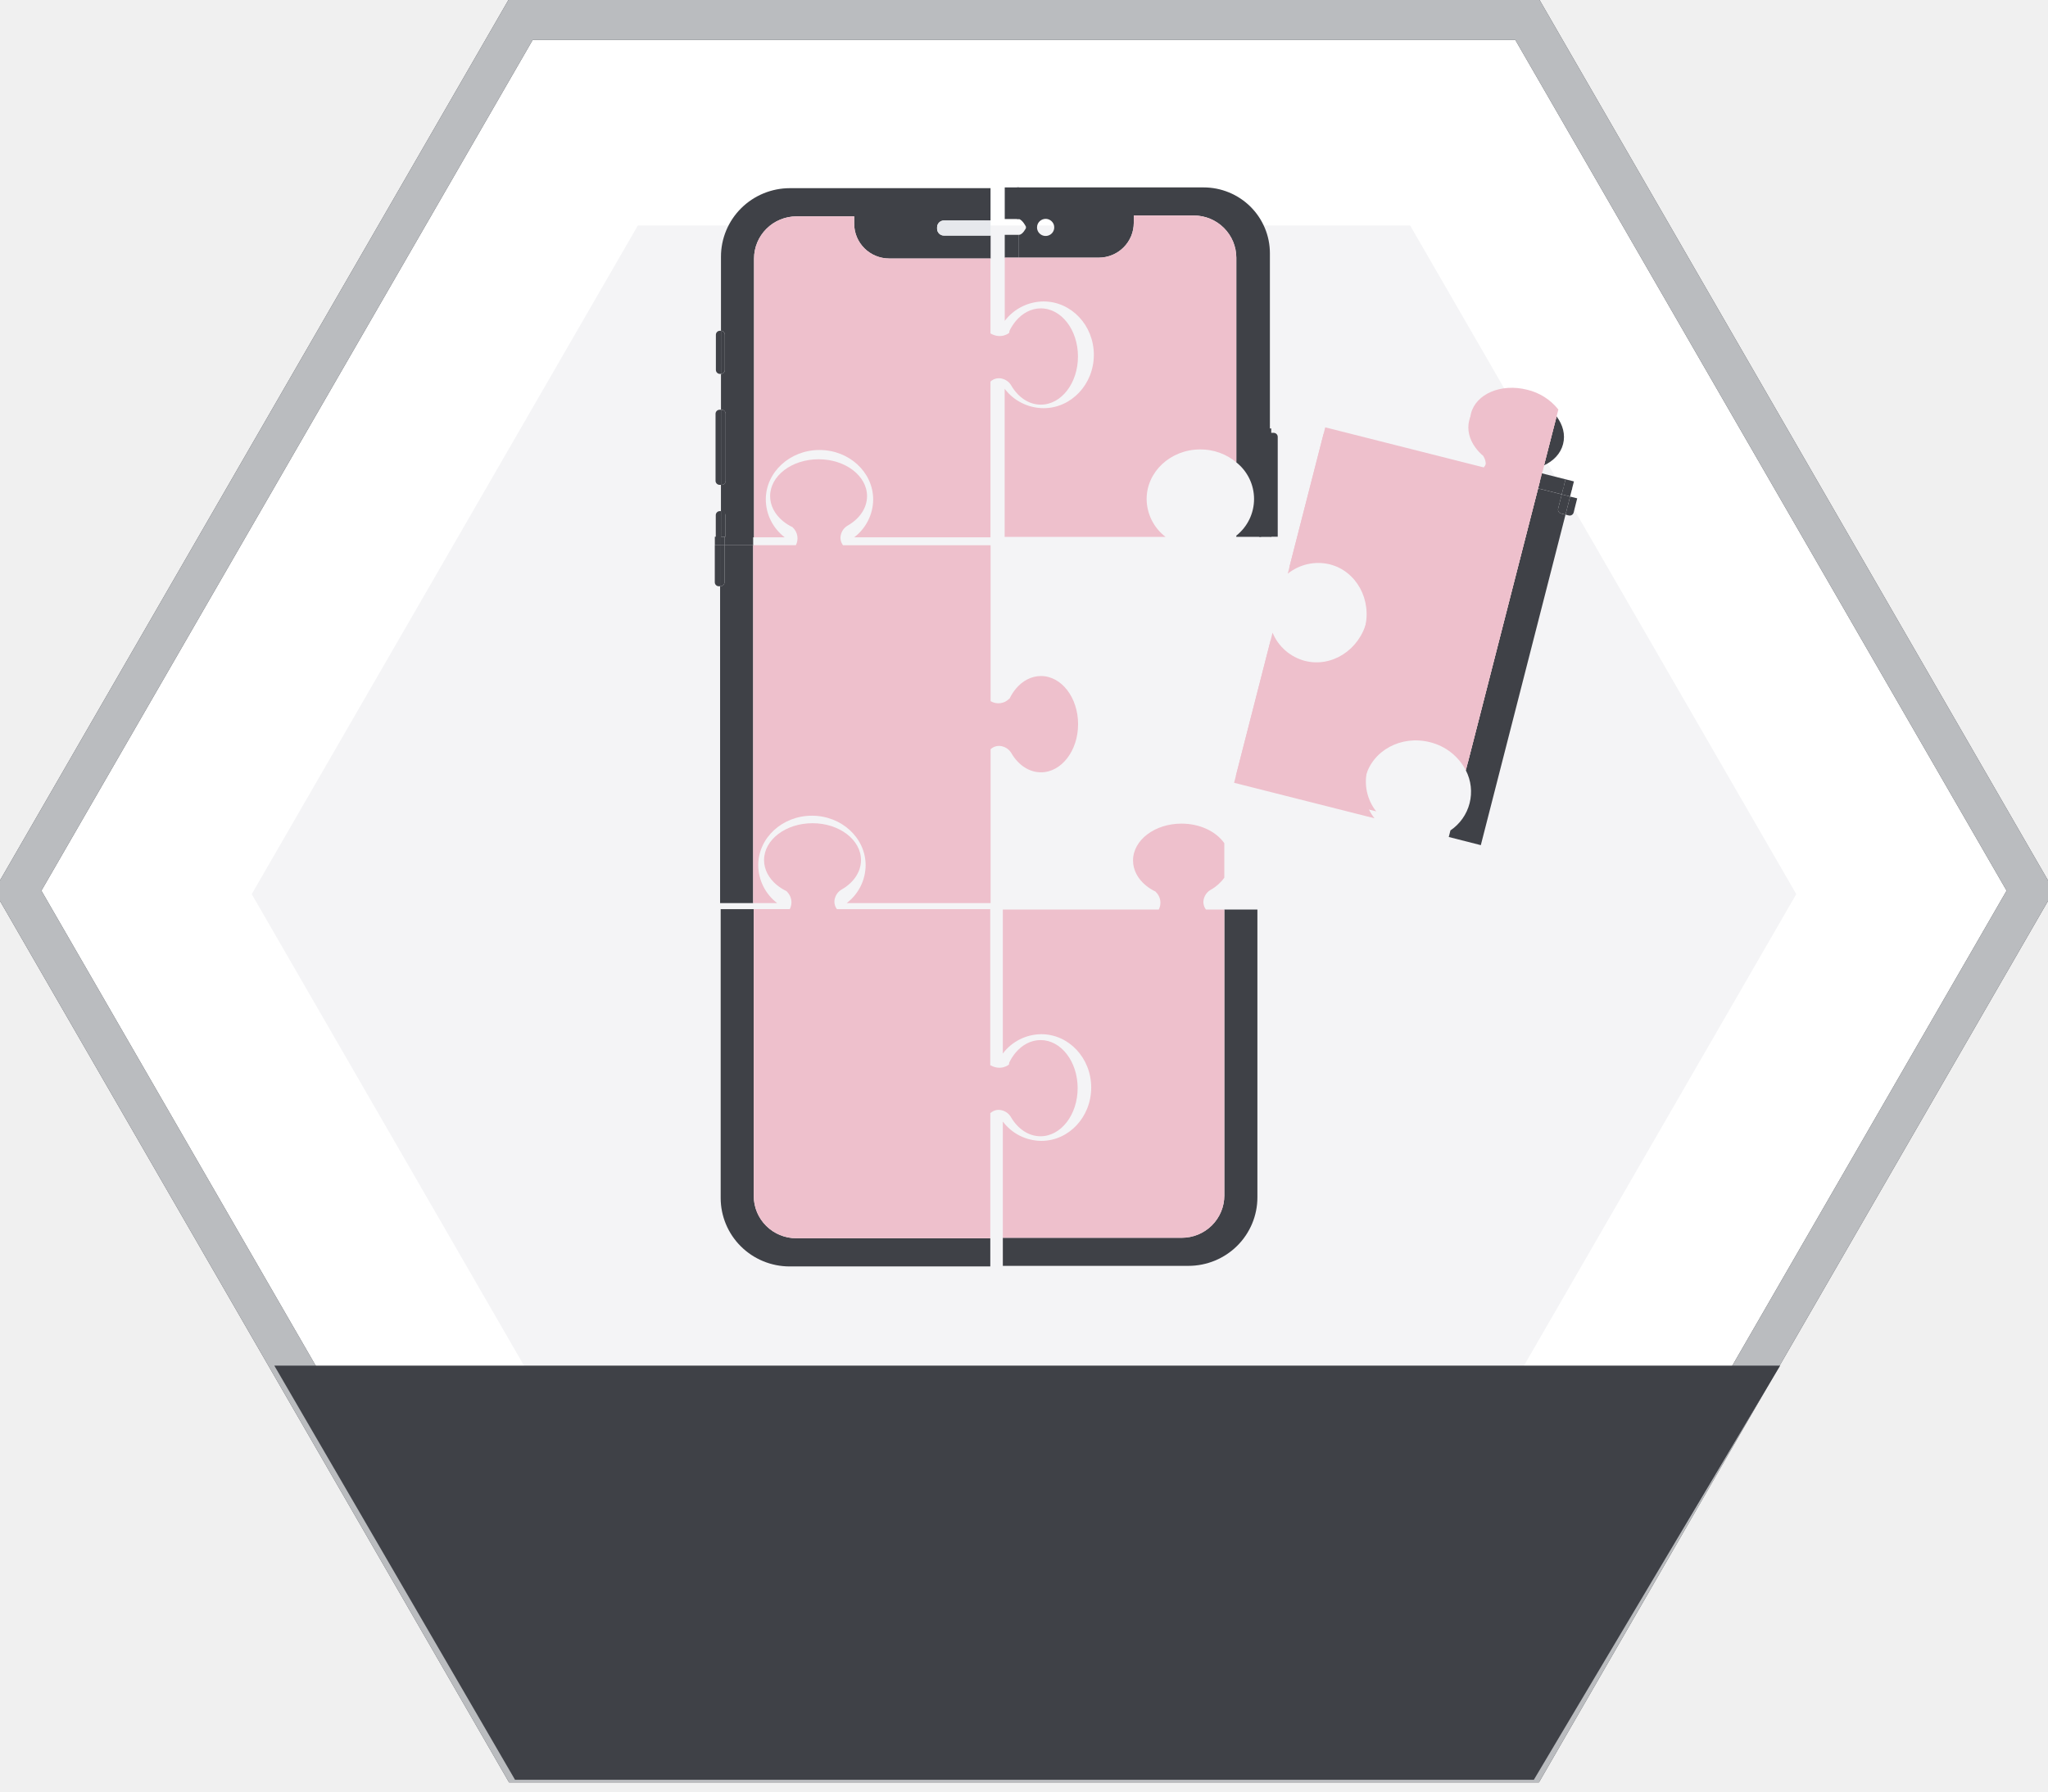
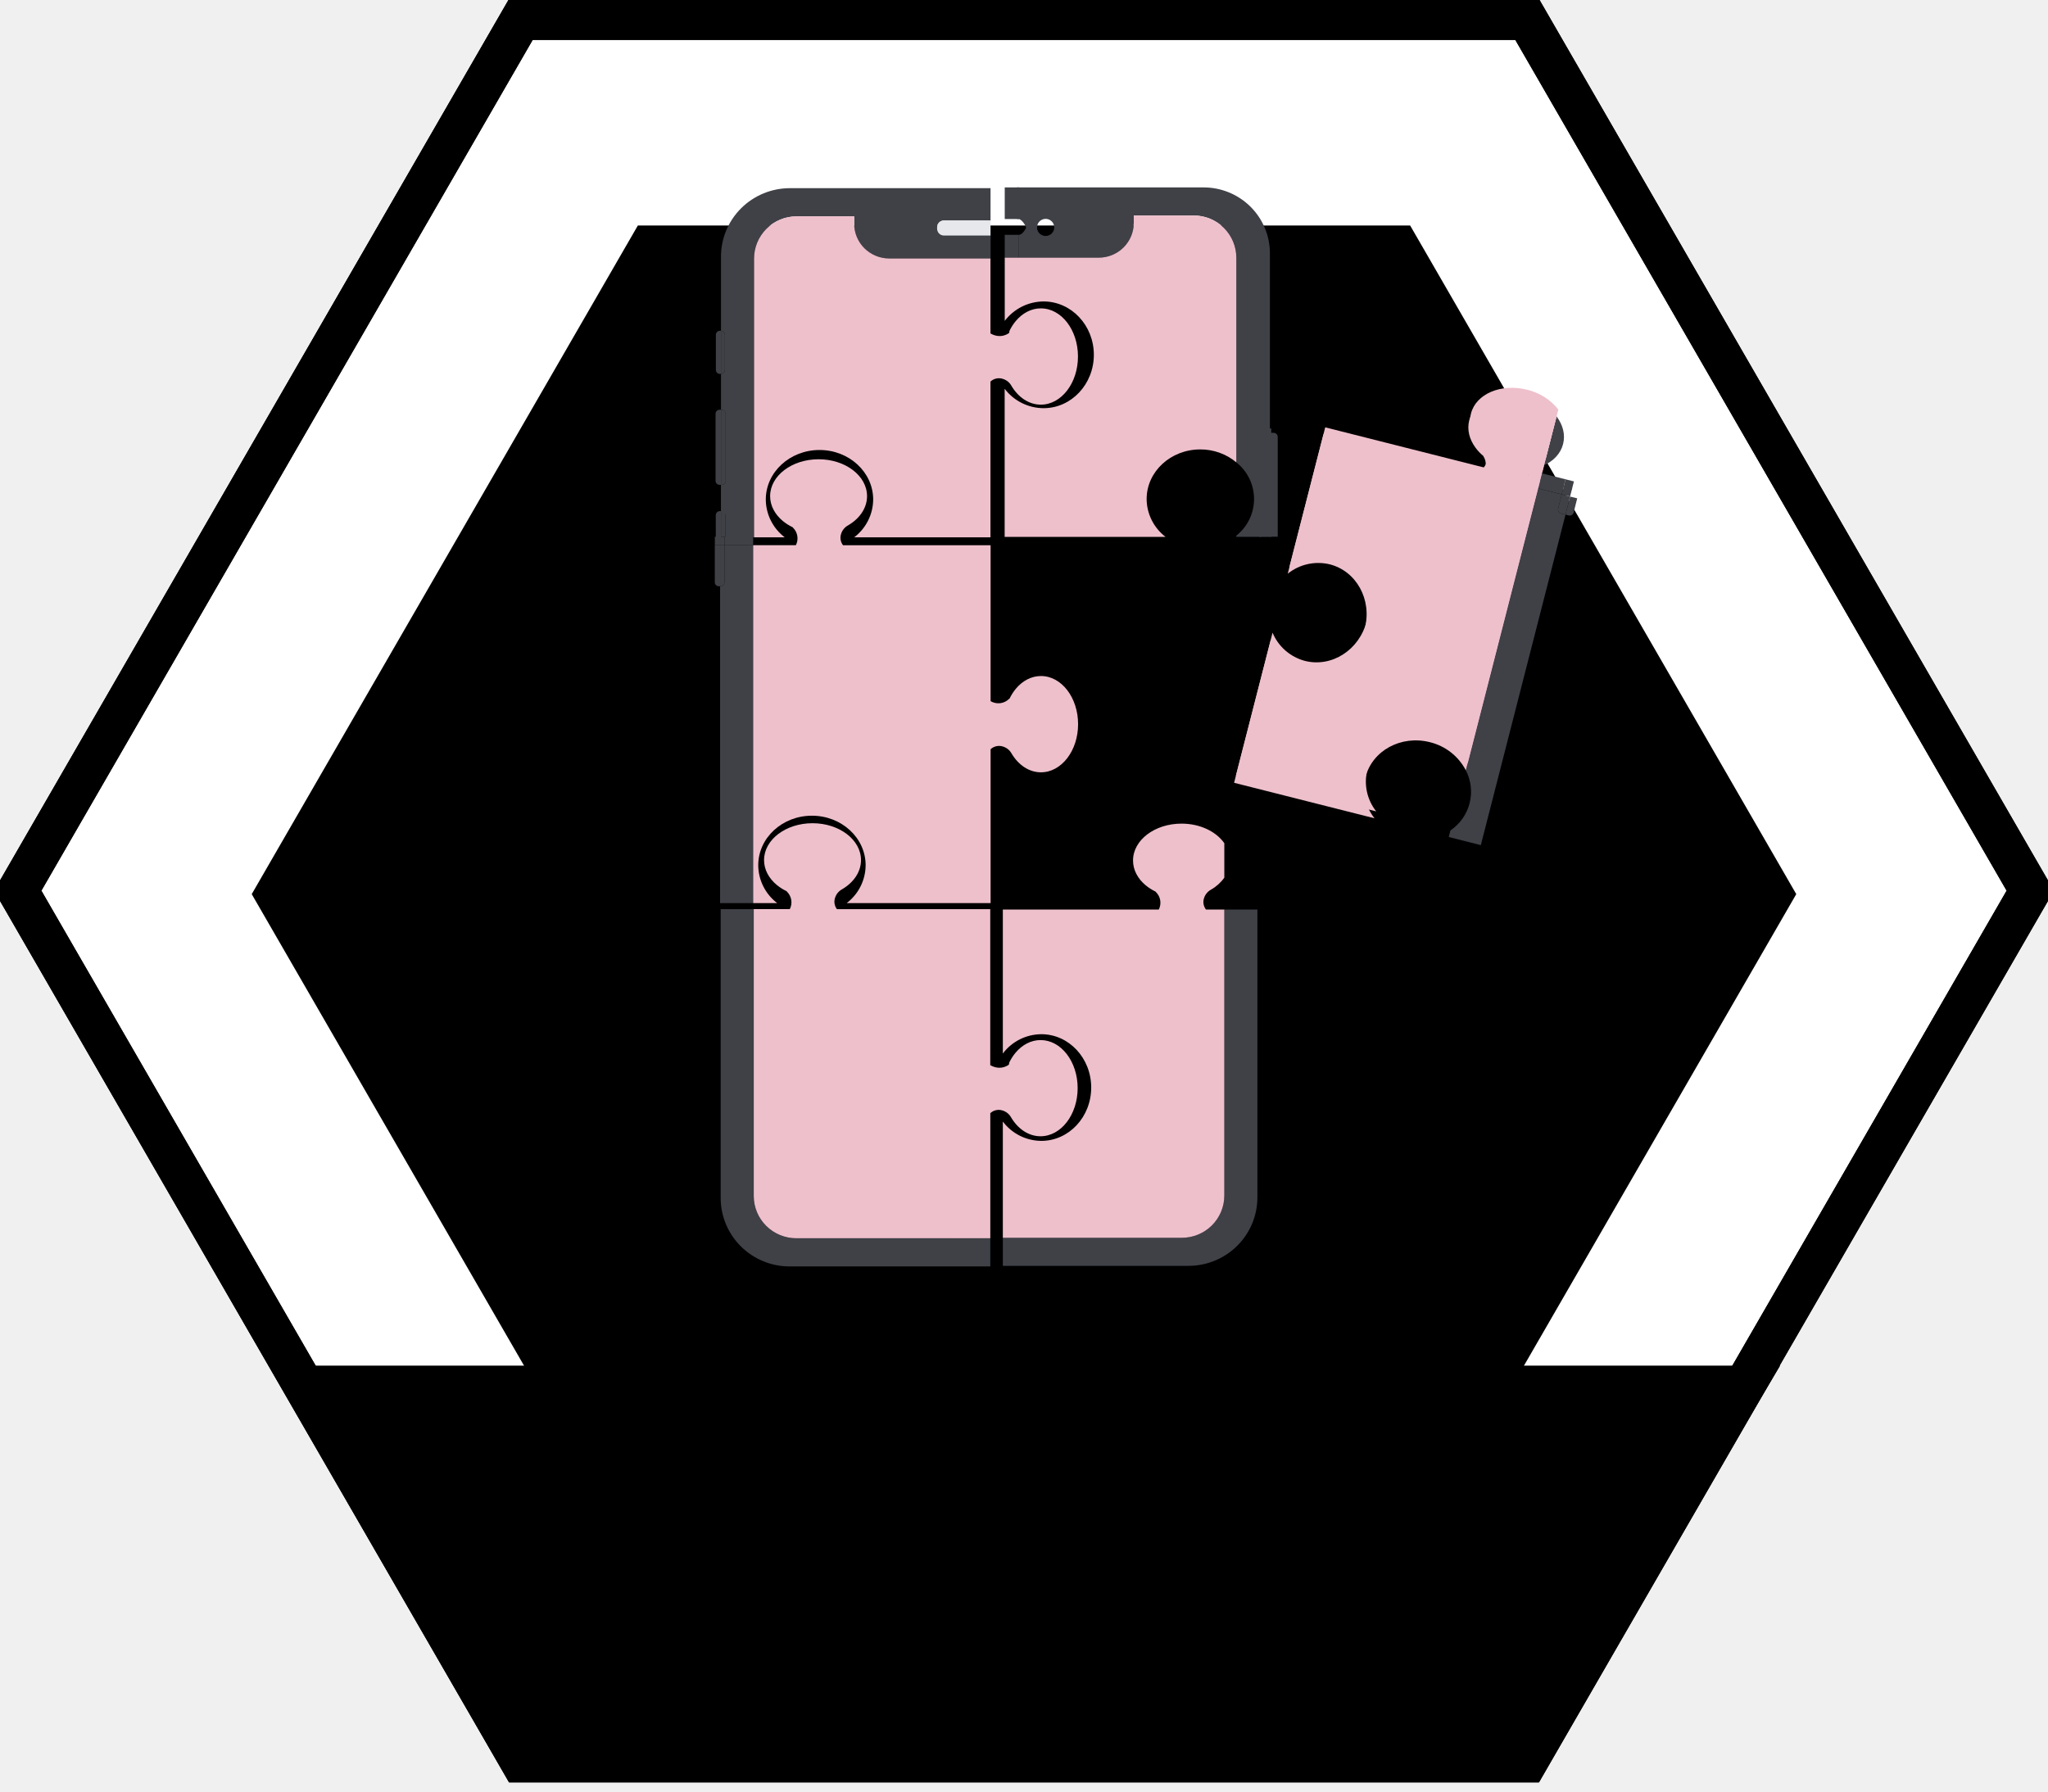
<svg xmlns="http://www.w3.org/2000/svg" class="badge pens" width="400" height="350" viewBox="0 0 400 350" fill="none">
-   <path class="badge-border--hidden" fill="#FFFFFF" d="M298.268 3.795L396.536 174L298.268 344.205L101.732 344.205L3.464 174L101.732 3.795L298.268 3.795Z" stroke="#3F4147" stroke-width="8" />
-   <path class="badge-border" d="M298.268 3.795L396.536 174L298.268 344.205L101.732 344.205L3.464 174L101.732 3.795L298.268 3.795Z" stroke="#BABCBF" stroke-width="8" />
-   <path class="badge__bg" d="M124.583 305.3H275.416L350.833 174.674L275.417 44.049H124.583L49.166 174.674L124.583 305.3Z" fill="#F4F4F6" />
-   <path d="M53.575 266.78H347.689L299.581 347.689H100.589L53.575 266.78Z" fill="#3F4147" />
+   <path class="badge__border--hidden" fill="#FFFFFF" d="M298.268 3.795L396.536 174L298.268 344.205L101.732 344.205L3.464 174L101.732 3.795L298.268 3.795Z" stroke="currentColor" stroke-width="8" />
+   <path class="badge__border" d="M298.268 3.795L396.536 174L298.268 344.205L101.732 344.205L3.464 174L101.732 3.795L298.268 3.795Z" stroke="currentColor" stroke-width="8" />
+   <path class="badge__bg" d="M124.583 305.3H275.416L350.833 174.674L275.417 44.049H124.583L49.166 174.674L124.583 305.3Z" fill="currentColor" />
+   <path class="badge__label-bg" d="M53.575 266.78H347.689L299.581 347.689H100.589L53.575 266.78Z" fill="currentColor" />
  <g class="pieces">
    <g class="piece bottom left">
      <path d="M155.524 241.901C153.321 241.901 151.208 241.032 149.65 239.484C148.092 237.936 147.217 235.837 147.217 233.647V177.614H140.757V234.028C140.757 237.577 142.175 240.98 144.701 243.489C147.226 245.998 150.651 247.407 154.222 247.407H193.418V241.918L155.524 241.901Z" fill="#3F4147" />
      <path d="M195.835 216.951C196.537 217.171 197.127 217.651 197.482 218.293C198.808 220.533 200.886 221.977 203.227 221.977C207.225 221.977 210.478 217.768 210.478 212.57C210.478 207.373 207.229 203.185 203.241 203.185C201.359 203.185 199.643 204.118 198.355 205.651C197.867 206.238 197.453 206.882 197.123 207.569L197.054 207.977C197.054 207.977 195.51 209.287 193.408 208.083V177.614H163.465C163.223 177.298 163.063 176.929 163 176.537C162.937 176.146 162.972 175.745 163.103 175.37C163.326 174.673 163.809 174.088 164.453 173.734C166.707 172.416 168.164 170.351 168.164 168.025C168.164 164.053 163.924 160.821 158.697 160.821C153.47 160.821 149.23 164.042 149.23 168.025C149.23 169.895 150.172 171.603 151.716 172.883C152.305 173.366 152.952 173.776 153.642 174.104L153.684 174.173C154.136 174.608 154.437 175.176 154.541 175.794C154.644 176.411 154.546 177.045 154.26 177.603H147.217V233.648C147.217 235.837 148.092 237.936 149.65 239.484C151.208 241.032 153.321 241.901 155.524 241.901H193.418V217.466C193.735 217.169 194.128 216.964 194.554 216.873C194.98 216.783 195.423 216.81 195.835 216.951Z" fill="#EEC0CC" />
    </g>
    <g class="piece middle left">
      <path d="M147.103 106.513H141.499V113.748C141.499 113.851 141.478 113.954 141.438 114.049C141.398 114.145 141.34 114.231 141.266 114.304C141.192 114.377 141.105 114.435 141.008 114.474C140.912 114.514 140.809 114.534 140.705 114.533H140.643V176.427H147.103V106.513Z" fill="#3F4147" />
      <path d="M140.643 114.533H140.705C140.809 114.534 140.912 114.514 141.008 114.474C141.105 114.435 141.192 114.377 141.266 114.304C141.34 114.231 141.398 114.145 141.438 114.049C141.478 113.954 141.499 113.851 141.499 113.748V106.513H140.643V114.533Z" fill="#3F4147" />
      <path d="M148.094 169.034C148.094 163.686 152.789 159.353 158.58 159.353C164.37 159.353 169.069 163.686 169.069 169.034C169.059 170.464 168.721 171.874 168.08 173.155C167.44 174.436 166.513 175.555 165.371 176.427H193.477V146.365C193.798 146.067 194.195 145.861 194.625 145.77C195.055 145.68 195.502 145.707 195.918 145.85C196.621 146.071 197.211 146.551 197.568 147.192C198.891 149.432 200.969 150.876 203.314 150.876C207.312 150.876 210.564 146.667 210.564 141.473C210.564 136.279 207.326 132.067 203.314 132.067C201.428 132.067 199.712 133.003 198.424 134.533C197.938 135.121 197.524 135.765 197.192 136.451L197.126 136.492C196.663 136.972 196.05 137.281 195.387 137.369C194.724 137.457 194.05 137.318 193.477 136.976V106.513H164.65C164.407 106.198 164.248 105.828 164.184 105.436C164.121 105.045 164.156 104.644 164.287 104.269C164.509 103.572 164.992 102.986 165.637 102.633C167.892 101.319 169.345 99.25 169.345 96.924C169.345 92.952 165.109 89.72 159.881 89.72C154.654 89.72 150.414 92.942 150.414 96.924C150.414 98.797 151.357 100.502 152.896 101.782C153.488 102.266 154.136 102.677 154.827 103.007L154.868 103.072C155.321 103.507 155.621 104.075 155.725 104.693C155.829 105.31 155.73 105.945 155.445 106.502H147.103V176.427H151.792C150.65 175.555 149.723 174.436 149.082 173.155C148.442 171.874 148.103 170.464 148.094 169.034Z" fill="#EEC0CC" />
    </g>
    <g class="piece top left">
      <path d="M140.815 50.136V64.619C141.019 64.626 141.212 64.712 141.354 64.858C141.496 65.004 141.575 65.199 141.575 65.401V72.262C141.574 72.465 141.495 72.659 141.353 72.805C141.212 72.951 141.019 73.037 140.815 73.045V80.05H140.936C141.04 80.05 141.143 80.07 141.239 80.109C141.335 80.149 141.422 80.207 141.495 80.28C141.569 80.353 141.627 80.439 141.667 80.535C141.706 80.63 141.727 80.732 141.727 80.835V93.936C141.727 94.145 141.643 94.345 141.495 94.492C141.347 94.639 141.146 94.722 140.936 94.722H140.808V99.868H140.871C141.081 99.868 141.282 99.95 141.431 100.098C141.58 100.245 141.664 100.445 141.665 100.653V104.969H147.268V50.527C147.268 48.338 148.143 46.239 149.7 44.692C151.258 43.144 153.37 42.274 155.572 42.273H166.832V43.707C166.832 45.509 167.552 47.238 168.835 48.512C170.118 49.787 171.858 50.503 173.672 50.503H193.48V46.016H184.361C184.009 46.014 183.671 45.874 183.421 45.627C183.171 45.38 183.029 45.045 183.025 44.695V44.407C183.026 44.055 183.167 43.718 183.418 43.469C183.668 43.22 184.007 43.08 184.361 43.079H193.463V36.76H154.274C150.705 36.762 147.282 38.172 144.758 40.68C142.234 43.188 140.816 46.589 140.815 50.136Z" fill="#3F4147" />
      <path d="M141.575 72.259V65.398C141.575 65.195 141.496 65 141.354 64.854C141.212 64.709 141.019 64.623 140.815 64.616V73.038C141.018 73.03 141.211 72.945 141.352 72.799C141.493 72.654 141.573 72.461 141.575 72.259Z" fill="#3F4147" />
      <path d="M141.734 93.933V80.832C141.734 80.729 141.713 80.626 141.673 80.531C141.634 80.436 141.576 80.349 141.502 80.276C141.429 80.203 141.341 80.145 141.246 80.106C141.15 80.067 141.047 80.046 140.943 80.046H140.815V94.719H140.936C141.041 94.719 141.144 94.7 141.241 94.661C141.338 94.622 141.426 94.564 141.5 94.491C141.574 94.418 141.633 94.331 141.673 94.235C141.713 94.139 141.734 94.037 141.734 93.933Z" fill="#3F4147" />
      <path d="M149.568 97.593C149.568 92.245 154.264 87.909 160.057 87.909C165.851 87.909 170.543 92.245 170.543 97.593C170.53 99.022 170.188 100.429 169.545 101.707C168.902 102.985 167.974 104.101 166.832 104.969H193.452V74.54C193.773 74.239 194.171 74.032 194.602 73.941C195.033 73.851 195.481 73.88 195.897 74.026C196.598 74.247 197.188 74.727 197.544 75.367C198.866 77.607 200.948 79.051 203.289 79.051C207.288 79.051 210.54 74.842 210.54 69.645C210.54 64.448 207.302 60.242 203.289 60.242C201.404 60.242 199.688 61.175 198.4 62.709C197.912 63.295 197.498 63.939 197.168 64.626L197.102 65.034C197.102 65.034 195.559 66.345 193.452 65.141V50.492H173.654C171.843 50.488 170.108 49.77 168.829 48.496C167.55 47.222 166.832 45.496 166.832 43.697V42.263H155.579C154.488 42.263 153.407 42.477 152.399 42.893C151.391 43.309 150.475 43.917 149.704 44.685C148.932 45.453 148.321 46.363 147.904 47.366C147.488 48.368 147.274 49.442 147.275 50.527V104.969H153.262C152.123 104.099 151.199 102.983 150.559 101.705C149.918 100.427 149.58 99.021 149.568 97.593Z" fill="#EEC0CC" />
      <g class="buttons">
        <path d="M140.643 104.856H139.617V106.516H140.643V104.856Z" fill="#3F4147" />
        <path d="M141.672 100.523C141.672 100.42 141.651 100.317 141.611 100.222C141.571 100.126 141.513 100.039 141.439 99.966C141.365 99.893 141.277 99.835 141.181 99.796C141.085 99.757 140.982 99.737 140.877 99.737H140.815V104.856H141.672V100.523Z" fill="#3F4147" />
        <path d="M140.784 64.616H140.612C140.508 64.616 140.405 64.636 140.309 64.676C140.213 64.715 140.126 64.773 140.052 64.846C139.979 64.919 139.921 65.005 139.881 65.101C139.841 65.196 139.821 65.298 139.821 65.401V72.263C139.822 72.471 139.905 72.67 140.053 72.817C140.202 72.964 140.402 73.047 140.612 73.048H140.815V64.619L140.784 64.616Z" fill="#3F4147" />
        <path d="M140.549 80.046C140.339 80.046 140.138 80.129 139.989 80.276C139.84 80.423 139.756 80.623 139.755 80.832V93.933C139.756 94.142 139.84 94.341 139.989 94.489C140.138 94.636 140.339 94.719 140.549 94.719H140.815V80.046H140.549Z" fill="#3F4147" />
        <path d="M140.815 99.851H140.591C140.381 99.851 140.18 99.933 140.032 100.081C139.883 100.228 139.8 100.428 139.8 100.636V104.969H140.836L140.815 99.851Z" fill="#3F4147" />
        <path d="M147.103 104.856H141.499V106.516H147.103V104.856Z" fill="#3F4147" />
        <path d="M141.499 104.856H140.643V106.516H141.499V104.856Z" fill="#3F4147" />
        <path d="M140.408 114.533H140.643V106.513H139.607V113.748C139.606 113.852 139.627 113.955 139.667 114.051C139.707 114.147 139.766 114.235 139.841 114.308C139.916 114.381 140.004 114.439 140.101 114.477C140.199 114.516 140.303 114.535 140.408 114.533Z" fill="#3F4147" />
      </g>
    </g>
    <g class="piece top right">
      <path d="M184.361 43.069C184.007 43.07 183.668 43.21 183.418 43.459C183.167 43.707 183.026 44.045 183.025 44.396V44.695C183.026 45.047 183.167 45.385 183.417 45.634C183.668 45.883 184.007 46.024 184.361 46.026H193.463V43.079L184.361 43.069Z" fill="#E6E8EC" />
      <path d="M245.959 84.516V104.88H248.289V83.696H247.029C246.438 83.696 245.959 84.063 245.959 84.516Z" fill="#3F4147" />
      <path d="M199.001 36.612H196.239V42.788H199.001V36.612Z" fill="#3F4147" />
      <path d="M199.001 45.875H196.239V50.335H199.001V45.875Z" fill="#3F4147" />
      <path d="M248.766 84.557H248.116V104.856H249.556V85.346C249.556 85.138 249.473 84.938 249.325 84.79C249.177 84.642 248.976 84.558 248.766 84.557Z" fill="#3F4147" />
      <path d="M198.998 42.788C199.733 42.952 200.379 44.283 200.379 44.283V44.571C200.379 44.571 199.73 45.899 198.998 45.875V50.335H214.601C216.415 50.334 218.155 49.617 219.437 48.342C220.72 47.067 221.441 45.338 221.441 43.535V42.101H233.18C235.379 42.106 237.487 42.977 239.04 44.524C240.594 46.071 241.467 48.167 241.467 50.352V90.321C242.548 91.179 243.421 92.269 244.022 93.509C244.622 94.748 244.933 96.106 244.933 97.482C244.933 98.858 244.622 100.215 244.022 101.455C243.421 102.695 242.548 103.784 241.467 104.643V104.873H246.3V84.739C246.3 84.726 246.303 84.713 246.308 84.7C246.314 84.688 246.321 84.677 246.331 84.668C246.341 84.658 246.352 84.651 246.365 84.646C246.377 84.641 246.391 84.639 246.404 84.64H248.027V49.477C248.027 47.788 247.693 46.114 247.042 44.553C246.392 42.992 245.438 41.574 244.235 40.379C243.033 39.185 241.606 38.237 240.034 37.591C238.463 36.944 236.779 36.612 235.079 36.612H198.656V42.788H198.998ZM204.225 42.757C204.558 42.757 204.883 42.855 205.159 43.038C205.436 43.222 205.651 43.483 205.779 43.788C205.906 44.093 205.939 44.429 205.874 44.753C205.809 45.077 205.649 45.375 205.414 45.609C205.179 45.842 204.879 46.001 204.553 46.066C204.227 46.13 203.889 46.097 203.582 45.971C203.274 45.844 203.012 45.63 202.827 45.355C202.642 45.081 202.544 44.758 202.544 44.427C202.544 43.984 202.721 43.559 203.036 43.246C203.351 42.933 203.779 42.757 204.225 42.757Z" fill="#3F4147" />
      <path d="M203.818 58.89C209.242 58.89 213.641 63.559 213.641 69.316C213.641 75.072 209.242 79.741 203.818 79.741C202.343 79.733 200.891 79.387 199.573 78.729C198.255 78.072 197.108 77.121 196.222 75.95V104.88H227.642C226.503 104.007 225.579 102.889 224.94 101.609C224.3 100.33 223.962 98.922 223.951 97.494C223.951 92.139 228.636 87.799 234.419 87.799C236.996 87.782 239.495 88.676 241.47 90.321V50.352C241.47 48.167 240.597 46.071 239.044 44.524C237.49 42.977 235.383 42.106 233.183 42.101H221.444V43.535C221.444 45.338 220.723 47.067 219.441 48.342C218.158 49.617 216.418 50.334 214.604 50.335H196.239V62.684C197.124 61.516 198.268 60.566 199.582 59.908C200.897 59.25 202.346 58.902 203.818 58.89Z" fill="#EEC0CC" />
    </g>
    <g class="piece bottom right">
      <path d="M245.586 177.686V233.915C245.586 237.463 244.167 240.866 241.642 243.375C239.116 245.885 235.691 247.294 232.12 247.294H195.866V241.805H230.818C233.021 241.805 235.134 240.936 236.692 239.388C238.25 237.84 239.126 235.741 239.126 233.551V177.686H245.586Z" fill="#3F4147" />
      <path d="M235.169 175.439C235.392 174.742 235.875 174.156 236.519 173.802C237.548 173.218 238.438 172.419 239.125 171.459V164.725C237.534 162.451 234.388 160.9 230.763 160.9C225.532 160.9 221.295 164.121 221.295 168.104C221.295 169.977 222.238 171.682 223.778 172.962C224.37 173.445 225.018 173.857 225.708 174.186L225.75 174.252C226.202 174.687 226.502 175.255 226.606 175.873C226.709 176.49 226.611 177.124 226.326 177.682H195.866V205.812C196.741 204.649 197.874 203.704 199.179 203.049C200.483 202.394 201.922 202.049 203.383 202.039C208.765 202.039 213.126 206.704 213.126 212.457C213.126 218.21 208.765 222.879 203.383 222.879C201.922 222.869 200.483 222.523 199.179 221.869C197.874 221.214 196.741 220.268 195.866 219.106V241.812H230.818C233.018 241.812 235.128 240.945 236.685 239.402C238.242 237.858 239.12 235.764 239.125 233.579V177.686H235.542C235.297 177.371 235.135 177.001 235.07 176.609C235.005 176.217 235.039 175.814 235.169 175.439Z" fill="#EEC0CC" />
    </g>
    <g class="piece middle right">
      <path d="M300.807 93.795L300.394 95.404L305.022 96.574L305.434 94.965L300.807 93.795Z" fill="#3F4147" />
      <path d="M305.432 94.969L305.019 96.578L306.656 96.992L307.068 95.383L305.432 94.969Z" fill="#3F4147" />
      <path d="M300.878 93.587C300.767 93.638 300.66 93.693 300.553 93.737L300.823 93.806L300.408 95.415L298.361 94.897C298.206 94.532 298.144 94.135 298.18 93.74C298.217 93.346 298.351 92.967 298.572 92.636C298.961 92.011 299.58 91.561 300.298 91.381C300.736 91.255 301.165 91.097 301.579 90.907L300.878 93.587Z" fill="#EEC0CC" />
      <path d="M305.764 100.533L306.389 100.695C306.489 100.72 306.594 100.726 306.698 100.711C306.801 100.696 306.9 100.662 306.989 100.609C307.079 100.556 307.157 100.486 307.219 100.403C307.281 100.32 307.327 100.225 307.352 100.125L308.049 97.353L306.668 97.01L305.764 100.533Z" fill="#3F4147" />
      <path d="M305.287 86.756C304.811 88.609 303.426 90.053 301.555 90.907L304.006 81.336C305.249 82.979 305.771 84.904 305.287 86.756Z" fill="#3F4147" />
      <path d="M304.894 100.314C304.691 100.262 304.517 100.133 304.41 99.954C304.304 99.775 304.273 99.562 304.324 99.36L305.035 96.585L300.408 95.415L286.297 150.488C287.323 152.473 287.584 154.762 287.03 156.924C286.476 159.086 285.146 160.972 283.29 162.228L282.962 163.511L289.222 165.106L305.764 100.547L304.894 100.314Z" fill="#3F4147" />
      <path d="M304.324 99.36C304.272 99.562 304.304 99.775 304.41 99.954C304.517 100.133 304.691 100.262 304.894 100.314L305.764 100.533L306.668 97L305.035 96.585L304.324 99.36Z" fill="#3F4147" />
      <path d="M298.568 92.636C298.96 92.013 299.578 91.564 300.294 91.381C300.732 91.254 301.159 91.096 301.572 90.907L304.027 81.336C302.49 79.397 300.337 78.032 297.919 77.466C292.854 76.183 287.944 78.266 286.96 82.115C286.494 83.93 286.984 85.813 288.162 87.432C288.612 88.046 289.138 88.603 289.726 89.089L289.75 89.165C290.082 89.699 290.233 90.326 290.18 90.953C290.126 91.579 289.871 92.172 289.453 92.643L258.495 84.811L251.511 112.077C252.643 111.165 253.973 110.526 255.395 110.208C256.817 109.89 258.294 109.903 259.711 110.245C264.928 111.566 267.997 117.158 266.568 122.732C265.139 128.307 259.766 131.761 254.549 130.458C253.135 130.088 251.827 129.397 250.726 128.441C249.626 127.484 248.763 126.288 248.206 124.945L241.035 152.924L268.457 159.857C267.567 158.735 266.947 157.427 266.643 156.031C266.339 154.635 266.359 153.189 266.703 151.802C268.032 146.622 273.656 143.569 279.271 144.989C280.769 145.354 282.172 146.033 283.384 146.982C284.596 147.931 285.589 149.126 286.297 150.488L300.408 95.415L298.382 94.897C298.223 94.534 298.157 94.138 298.189 93.743C298.222 93.349 298.352 92.969 298.568 92.636Z" fill="#EEC0CC" />
      <path d="M300.819 93.806L300.878 93.587C300.771 93.638 300.664 93.693 300.553 93.741L300.819 93.806Z" fill="#EEC0CC" />
      <path d="M301.145 92.468L300.733 94.077L305.361 95.248L305.773 93.638L301.145 92.468Z" fill="#3F4147" />
      <path d="M305.771 93.635L305.359 95.245L306.995 95.658L307.408 94.049L305.771 93.635Z" fill="#3F4147" />
      <path d="M301.22 92.255L300.895 92.41L301.161 92.475L300.75 94.094L298.703 93.576C298.545 93.212 298.482 92.815 298.518 92.42C298.554 92.025 298.689 91.645 298.91 91.316C299.301 90.692 299.92 90.242 300.636 90.06C301.074 89.935 301.501 89.776 301.914 89.587L301.22 92.255Z" fill="#EEC0CC" />
      <path d="M298.91 91.305C299.301 90.681 299.92 90.232 300.636 90.05C301.074 89.924 301.501 89.766 301.914 89.576L304.365 80.005C302.83 78.066 300.678 76.702 298.261 76.135C293.192 74.856 288.286 76.935 287.298 80.787C286.836 82.599 287.322 84.482 288.503 86.101C288.954 86.716 289.48 87.274 290.067 87.761L290.092 87.834C290.423 88.369 290.573 88.995 290.52 89.621C290.466 90.248 290.212 90.84 289.795 91.312L258.834 83.484L251.839 110.746C252.973 109.832 254.306 109.191 255.731 108.874C257.157 108.557 258.637 108.572 260.056 108.917C265.27 110.235 268.343 115.826 266.913 121.404C265.484 126.983 260.108 130.43 254.877 129.113C253.465 128.74 252.159 128.048 251.06 127.092C249.962 126.135 249.101 124.939 248.545 123.597L241.377 151.576L268.795 158.512C267.906 157.39 267.287 156.082 266.983 154.686C266.68 153.29 266.701 151.844 267.044 150.457C268.37 145.274 273.998 142.224 279.612 143.645C281.114 144.009 282.519 144.69 283.732 145.642C284.945 146.594 285.937 147.794 286.642 149.161L300.75 94.094L298.703 93.576C298.545 93.21 298.482 92.811 298.518 92.415C298.554 92.018 298.689 91.637 298.91 91.305Z" fill="#EEC0CC" />
    </g>
  </g>
</svg>
